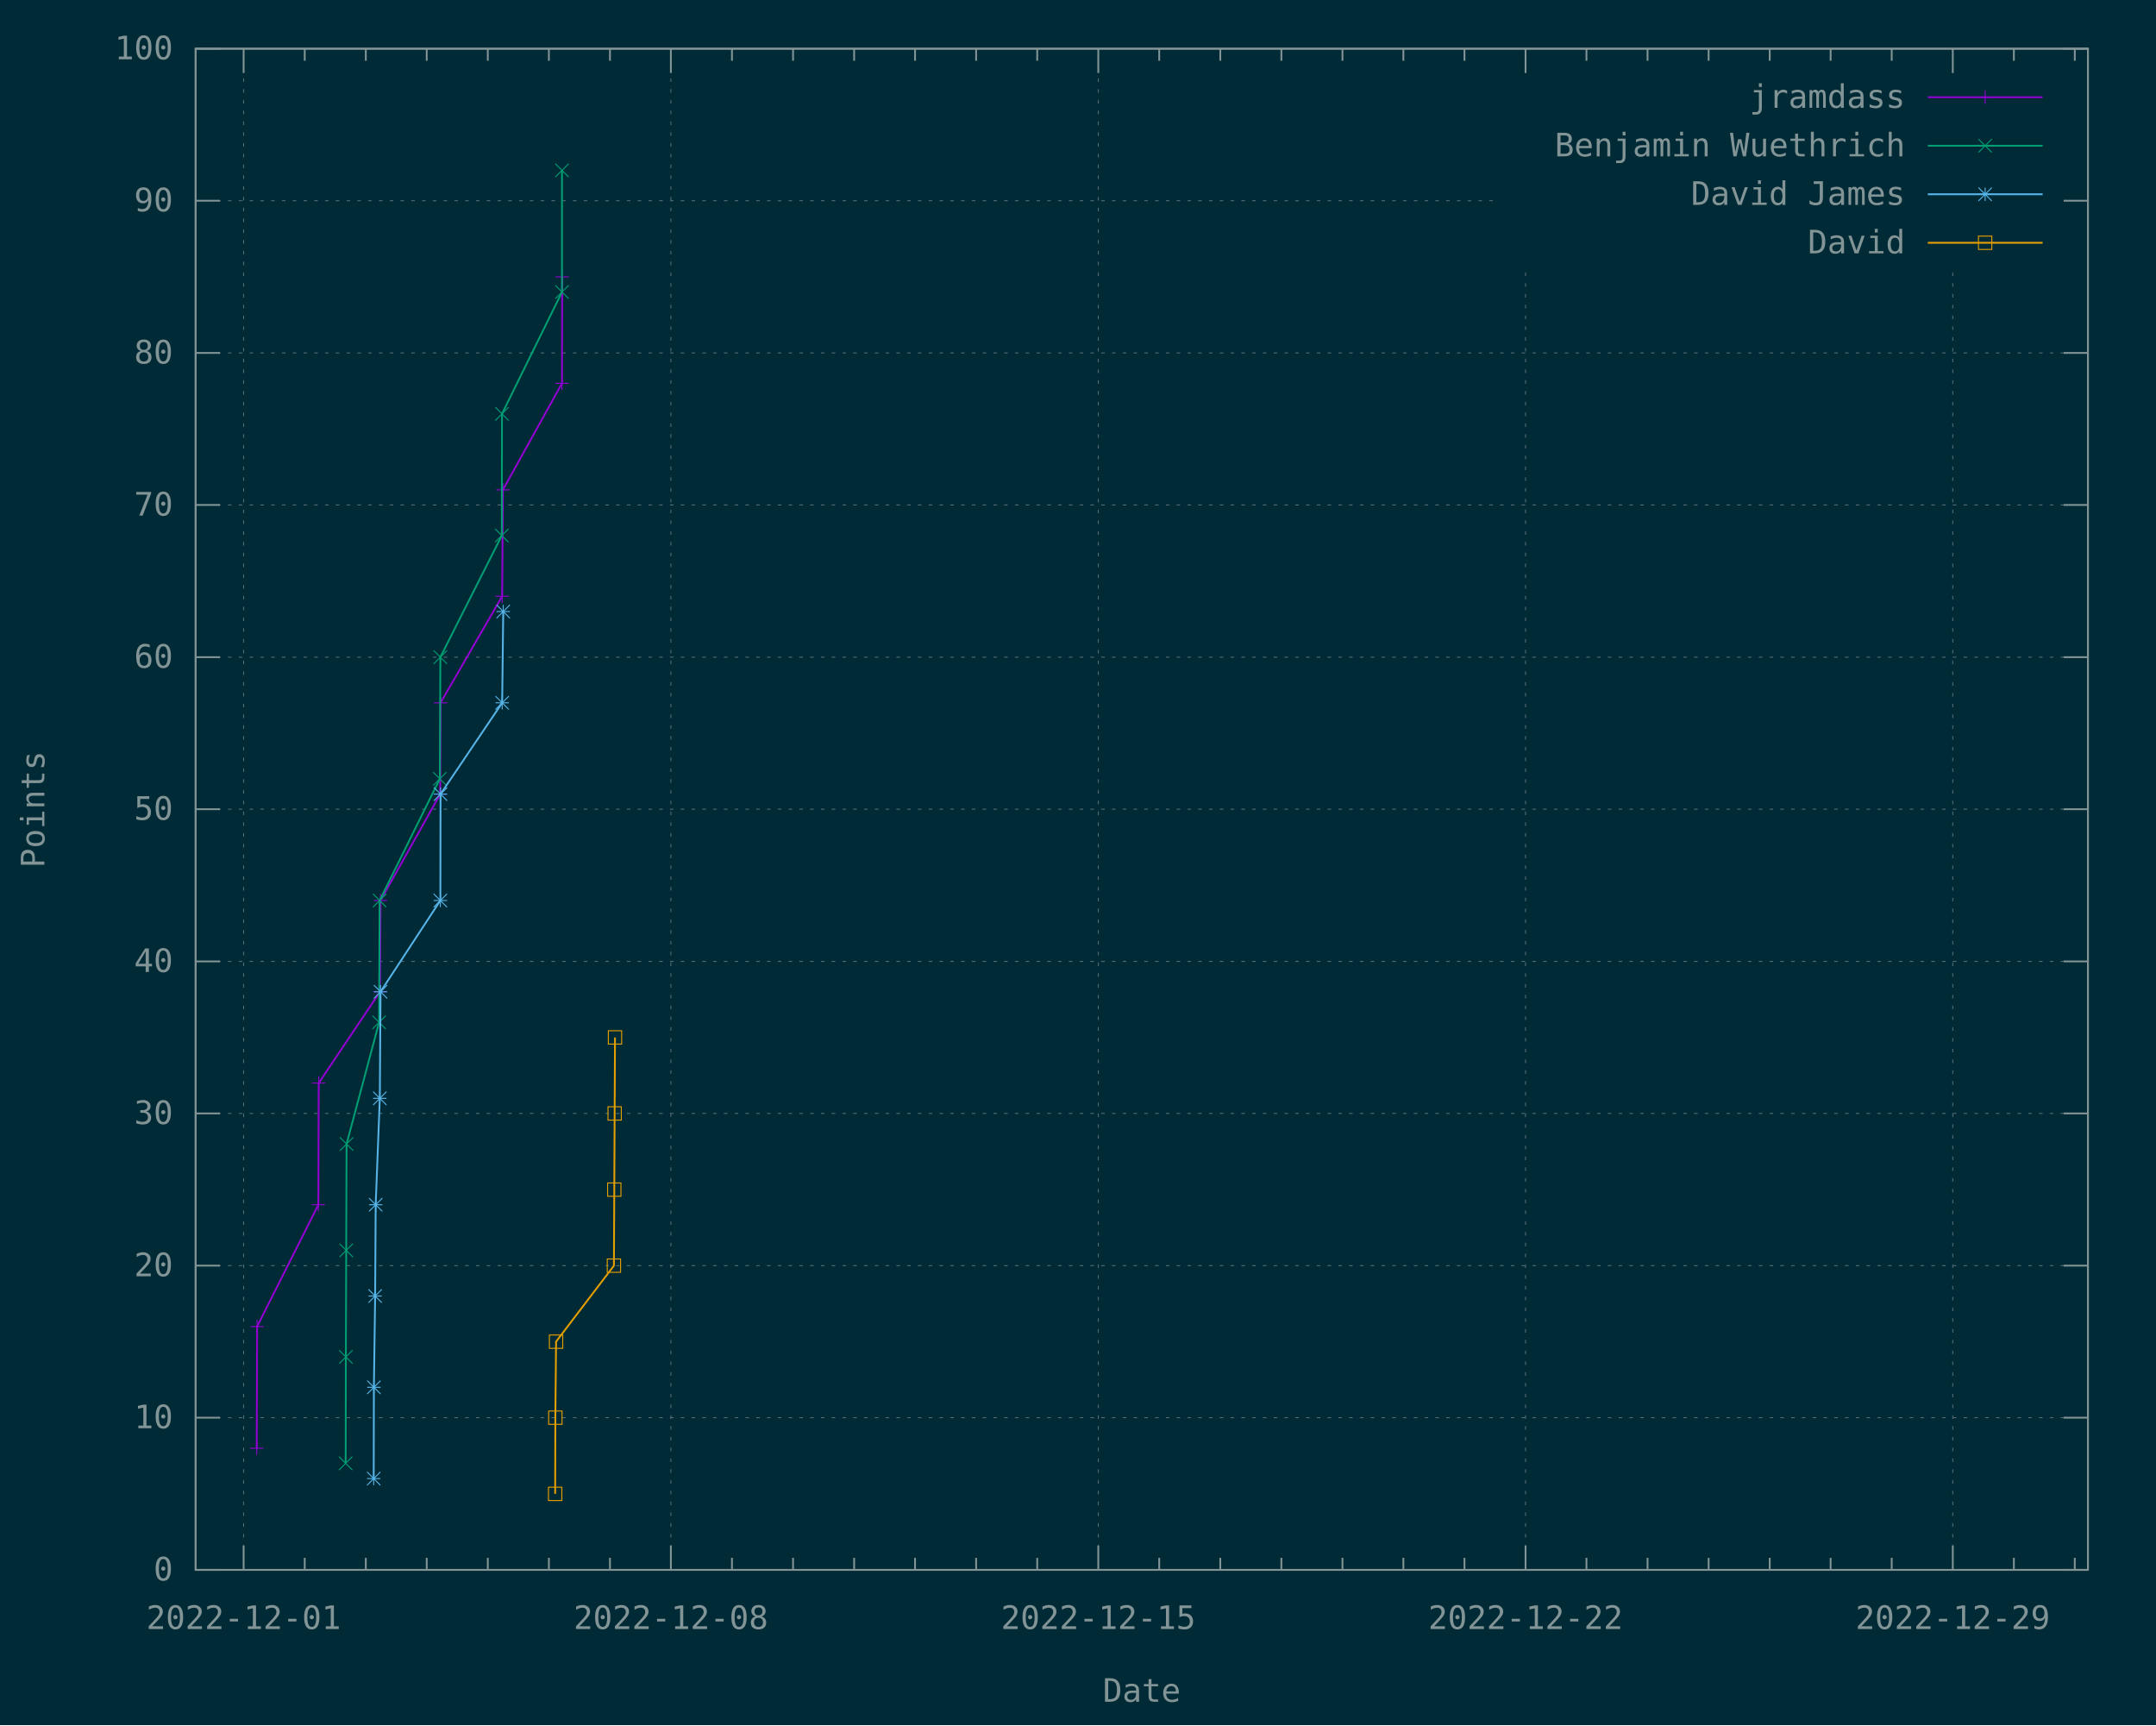
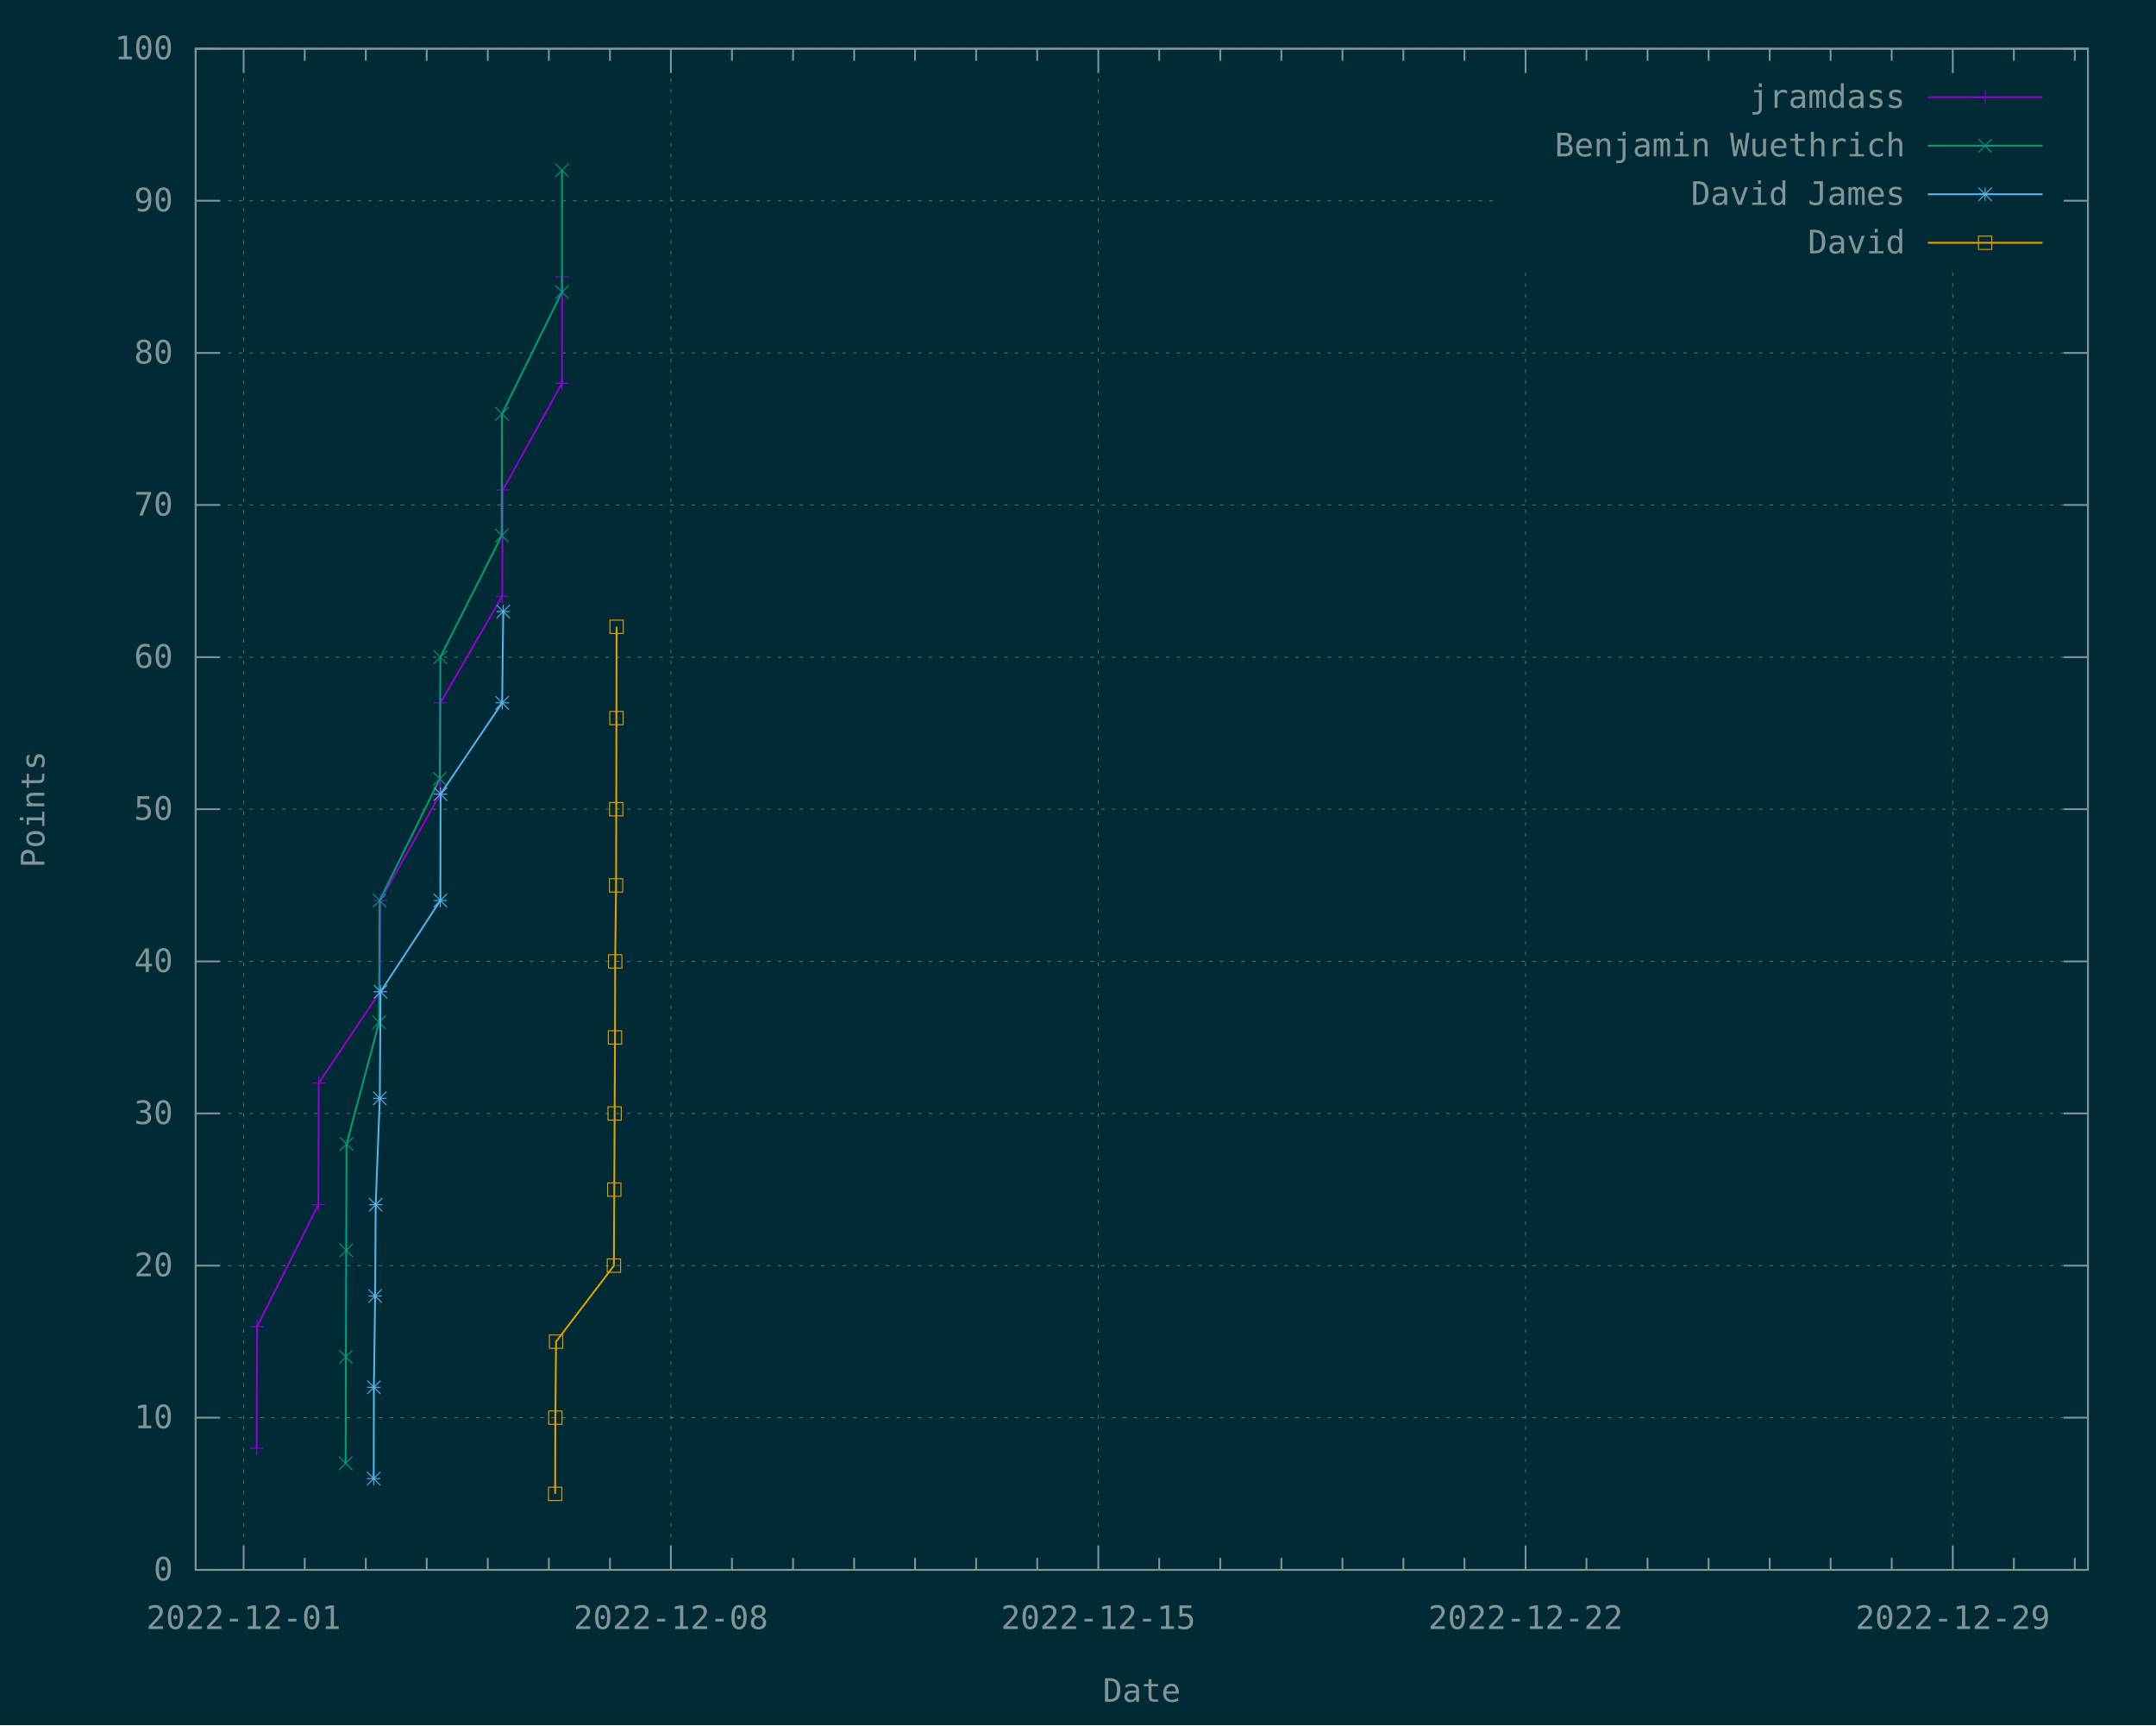
<svg xmlns="http://www.w3.org/2000/svg" xmlns:xlink="http://www.w3.org/1999/xlink" width="1200" height="960" viewBox="0 0 1200 960">
  <g id="gnuplot_canvas">
    <rect x="0" y="0" width="1200" height="960" fill="#002b36" />
    <defs>
      <circle id="gpDot" r="0.5" stroke-width="0.5" stroke="currentColor" />
      <path id="gpPt0" stroke-width="0.148" stroke="currentColor" d="M-1,0 h2 M0,-1 v2" />
      <path id="gpPt1" stroke-width="0.148" stroke="currentColor" d="M-1,-1 L1,1 M1,-1 L-1,1" />
      <path id="gpPt2" stroke-width="0.148" stroke="currentColor" d="M-1,0 L1,0 M0,-1 L0,1 M-1,-1 L1,1 M-1,1 L1,-1" />
      <rect id="gpPt3" stroke-width="0.148" stroke="currentColor" x="-1" y="-1" width="2" height="2" />
      <rect id="gpPt4" stroke-width="0.148" stroke="currentColor" fill="currentColor" x="-1" y="-1" width="2" height="2" />
      <circle id="gpPt5" stroke-width="0.148" stroke="currentColor" cx="0" cy="0" r="1" />
      <use xlink:href="#gpPt5" id="gpPt6" fill="currentColor" stroke="none" />
      <path id="gpPt7" stroke-width="0.148" stroke="currentColor" d="M0,-1.33 L-1.33,0.67 L1.33,0.67 z" />
      <use xlink:href="#gpPt7" id="gpPt8" fill="currentColor" stroke="none" />
      <use xlink:href="#gpPt7" id="gpPt9" stroke="currentColor" transform="rotate(180)" />
      <use xlink:href="#gpPt9" id="gpPt10" fill="currentColor" stroke="none" />
      <use xlink:href="#gpPt3" id="gpPt11" stroke="currentColor" transform="rotate(45)" />
      <use xlink:href="#gpPt11" id="gpPt12" fill="currentColor" stroke="none" />
      <path id="gpPt13" stroke-width="0.148" stroke="currentColor" d="M0,1.330 L1.265,0.411 L0.782,-1.067 L-0.782,-1.076 L-1.265,0.411 z" />
      <use xlink:href="#gpPt13" id="gpPt14" fill="currentColor" stroke="none" />
      <filter id="textbox" filterUnits="objectBoundingBox" x="0" y="0" height="1" width="1">
        <feFlood flood-color="#002B36" flood-opacity="1" result="bgnd" />
        <feComposite in="SourceGraphic" in2="bgnd" operator="atop" />
      </filter>
      <filter id="greybox" filterUnits="objectBoundingBox" x="0" y="0" height="1" width="1">
        <feFlood flood-color="lightgrey" flood-opacity="1" result="grey" />
        <feComposite in="SourceGraphic" in2="grey" operator="atop" />
      </filter>
    </defs>
    <g fill="none" color="#002B36" stroke="currentColor" stroke-width="1.00" stroke-linecap="butt" stroke-linejoin="miter">
</g>
    <g fill="none" color="black" stroke="currentColor" stroke-width="1.00" stroke-linecap="butt" stroke-linejoin="miter">
</g>
    <g fill="none" color="black" stroke="rgb(131, 148, 150)" stroke-width="0.50" stroke-linecap="butt" stroke-linejoin="miter">
</g>
    <g fill="none" color="gray" stroke="currentColor" stroke-width="0.50" stroke-linecap="butt" stroke-linejoin="miter">
      <path stroke="rgb( 88, 110, 117)" stroke-dasharray="2,4" class="gridline" d="M108.9,873.6 L1162.1,873.6  " />
    </g>
    <g fill="none" color="gray" stroke="rgb( 88, 110, 117)" stroke-width="1.00" stroke-linecap="butt" stroke-linejoin="miter">
</g>
    <g fill="none" color="black" stroke="currentColor" stroke-width="1.00" stroke-linecap="butt" stroke-linejoin="miter">
      <path stroke="rgb(131, 148, 150)" d="M108.9,873.6 L122.4,873.6 M1162.1,873.6 L1148.6,873.6  " />
      <g transform="translate(96.3,879.5)" stroke="none" fill="rgb(131,148,150)" font-family="Inconsolata" font-size="18.00" text-anchor="end">
        <text>
          <tspan font-family="Inconsolata"> 0</tspan>
        </text>
      </g>
    </g>
    <g fill="none" color="black" stroke="currentColor" stroke-width="1.00" stroke-linecap="butt" stroke-linejoin="miter">
</g>
    <g fill="none" color="black" stroke="rgb(131, 148, 150)" stroke-width="0.50" stroke-linecap="butt" stroke-linejoin="miter">
</g>
    <g fill="none" color="gray" stroke="currentColor" stroke-width="0.50" stroke-linecap="butt" stroke-linejoin="miter">
      <path stroke="rgb( 88, 110, 117)" stroke-dasharray="2,4" class="gridline" d="M108.9,788.9 L1162.1,788.9  " />
    </g>
    <g fill="none" color="gray" stroke="rgb( 88, 110, 117)" stroke-width="1.00" stroke-linecap="butt" stroke-linejoin="miter">
</g>
    <g fill="none" color="black" stroke="currentColor" stroke-width="1.00" stroke-linecap="butt" stroke-linejoin="miter">
      <path stroke="rgb(131, 148, 150)" d="M108.9,788.9 L122.4,788.9 M1162.1,788.9 L1148.6,788.9  " />
      <g transform="translate(96.3,794.8)" stroke="none" fill="rgb(131,148,150)" font-family="Inconsolata" font-size="18.00" text-anchor="end">
        <text>
          <tspan font-family="Inconsolata"> 10</tspan>
        </text>
      </g>
    </g>
    <g fill="none" color="black" stroke="currentColor" stroke-width="1.00" stroke-linecap="butt" stroke-linejoin="miter">
</g>
    <g fill="none" color="black" stroke="rgb(131, 148, 150)" stroke-width="0.50" stroke-linecap="butt" stroke-linejoin="miter">
</g>
    <g fill="none" color="gray" stroke="currentColor" stroke-width="0.50" stroke-linecap="butt" stroke-linejoin="miter">
      <path stroke="rgb( 88, 110, 117)" stroke-dasharray="2,4" class="gridline" d="M108.9,704.3 L1162.1,704.3  " />
    </g>
    <g fill="none" color="gray" stroke="rgb( 88, 110, 117)" stroke-width="1.00" stroke-linecap="butt" stroke-linejoin="miter">
</g>
    <g fill="none" color="black" stroke="currentColor" stroke-width="1.00" stroke-linecap="butt" stroke-linejoin="miter">
      <path stroke="rgb(131, 148, 150)" d="M108.9,704.3 L122.4,704.3 M1162.1,704.3 L1148.6,704.3  " />
      <g transform="translate(96.3,710.2)" stroke="none" fill="rgb(131,148,150)" font-family="Inconsolata" font-size="18.00" text-anchor="end">
        <text>
          <tspan font-family="Inconsolata"> 20</tspan>
        </text>
      </g>
    </g>
    <g fill="none" color="black" stroke="currentColor" stroke-width="1.00" stroke-linecap="butt" stroke-linejoin="miter">
</g>
    <g fill="none" color="black" stroke="rgb(131, 148, 150)" stroke-width="0.50" stroke-linecap="butt" stroke-linejoin="miter">
</g>
    <g fill="none" color="gray" stroke="currentColor" stroke-width="0.50" stroke-linecap="butt" stroke-linejoin="miter">
      <path stroke="rgb( 88, 110, 117)" stroke-dasharray="2,4" class="gridline" d="M108.9,619.6 L1162.1,619.6  " />
    </g>
    <g fill="none" color="gray" stroke="rgb( 88, 110, 117)" stroke-width="1.00" stroke-linecap="butt" stroke-linejoin="miter">
</g>
    <g fill="none" color="black" stroke="currentColor" stroke-width="1.00" stroke-linecap="butt" stroke-linejoin="miter">
      <path stroke="rgb(131, 148, 150)" d="M108.9,619.6 L122.4,619.6 M1162.1,619.6 L1148.6,619.6  " />
      <g transform="translate(96.3,625.5)" stroke="none" fill="rgb(131,148,150)" font-family="Inconsolata" font-size="18.00" text-anchor="end">
        <text>
          <tspan font-family="Inconsolata"> 30</tspan>
        </text>
      </g>
    </g>
    <g fill="none" color="black" stroke="currentColor" stroke-width="1.00" stroke-linecap="butt" stroke-linejoin="miter">
</g>
    <g fill="none" color="black" stroke="rgb(131, 148, 150)" stroke-width="0.50" stroke-linecap="butt" stroke-linejoin="miter">
</g>
    <g fill="none" color="gray" stroke="currentColor" stroke-width="0.50" stroke-linecap="butt" stroke-linejoin="miter">
      <path stroke="rgb( 88, 110, 117)" stroke-dasharray="2,4" class="gridline" d="M108.9,535.0 L1162.1,535.0  " />
    </g>
    <g fill="none" color="gray" stroke="rgb( 88, 110, 117)" stroke-width="1.00" stroke-linecap="butt" stroke-linejoin="miter">
</g>
    <g fill="none" color="black" stroke="currentColor" stroke-width="1.00" stroke-linecap="butt" stroke-linejoin="miter">
      <path stroke="rgb(131, 148, 150)" d="M108.9,535.0 L122.4,535.0 M1162.1,535.0 L1148.6,535.0  " />
      <g transform="translate(96.3,540.9)" stroke="none" fill="rgb(131,148,150)" font-family="Inconsolata" font-size="18.00" text-anchor="end">
        <text>
          <tspan font-family="Inconsolata"> 40</tspan>
        </text>
      </g>
    </g>
    <g fill="none" color="black" stroke="currentColor" stroke-width="1.00" stroke-linecap="butt" stroke-linejoin="miter">
</g>
    <g fill="none" color="black" stroke="rgb(131, 148, 150)" stroke-width="0.50" stroke-linecap="butt" stroke-linejoin="miter">
</g>
    <g fill="none" color="gray" stroke="currentColor" stroke-width="0.50" stroke-linecap="butt" stroke-linejoin="miter">
      <path stroke="rgb( 88, 110, 117)" stroke-dasharray="2,4" class="gridline" d="M108.9,450.3 L1162.1,450.3  " />
    </g>
    <g fill="none" color="gray" stroke="rgb( 88, 110, 117)" stroke-width="1.00" stroke-linecap="butt" stroke-linejoin="miter">
</g>
    <g fill="none" color="black" stroke="currentColor" stroke-width="1.00" stroke-linecap="butt" stroke-linejoin="miter">
      <path stroke="rgb(131, 148, 150)" d="M108.9,450.3 L122.4,450.3 M1162.1,450.3 L1148.6,450.3  " />
      <g transform="translate(96.3,456.2)" stroke="none" fill="rgb(131,148,150)" font-family="Inconsolata" font-size="18.00" text-anchor="end">
        <text>
          <tspan font-family="Inconsolata"> 50</tspan>
        </text>
      </g>
    </g>
    <g fill="none" color="black" stroke="currentColor" stroke-width="1.00" stroke-linecap="butt" stroke-linejoin="miter">
</g>
    <g fill="none" color="black" stroke="rgb(131, 148, 150)" stroke-width="0.50" stroke-linecap="butt" stroke-linejoin="miter">
</g>
    <g fill="none" color="gray" stroke="currentColor" stroke-width="0.50" stroke-linecap="butt" stroke-linejoin="miter">
      <path stroke="rgb( 88, 110, 117)" stroke-dasharray="2,4" class="gridline" d="M108.9,365.7 L1162.1,365.7  " />
    </g>
    <g fill="none" color="gray" stroke="rgb( 88, 110, 117)" stroke-width="1.00" stroke-linecap="butt" stroke-linejoin="miter">
</g>
    <g fill="none" color="black" stroke="currentColor" stroke-width="1.00" stroke-linecap="butt" stroke-linejoin="miter">
      <path stroke="rgb(131, 148, 150)" d="M108.9,365.7 L122.4,365.7 M1162.1,365.7 L1148.6,365.7  " />
      <g transform="translate(96.3,371.6)" stroke="none" fill="rgb(131,148,150)" font-family="Inconsolata" font-size="18.00" text-anchor="end">
        <text>
          <tspan font-family="Inconsolata"> 60</tspan>
        </text>
      </g>
    </g>
    <g fill="none" color="black" stroke="currentColor" stroke-width="1.00" stroke-linecap="butt" stroke-linejoin="miter">
</g>
    <g fill="none" color="black" stroke="rgb(131, 148, 150)" stroke-width="0.50" stroke-linecap="butt" stroke-linejoin="miter">
</g>
    <g fill="none" color="gray" stroke="currentColor" stroke-width="0.50" stroke-linecap="butt" stroke-linejoin="miter">
      <path stroke="rgb( 88, 110, 117)" stroke-dasharray="2,4" class="gridline" d="M108.9,281.0 L1162.1,281.0  " />
    </g>
    <g fill="none" color="gray" stroke="rgb( 88, 110, 117)" stroke-width="1.00" stroke-linecap="butt" stroke-linejoin="miter">
</g>
    <g fill="none" color="black" stroke="currentColor" stroke-width="1.00" stroke-linecap="butt" stroke-linejoin="miter">
      <path stroke="rgb(131, 148, 150)" d="M108.9,281.0 L122.4,281.0 M1162.1,281.0 L1148.6,281.0  " />
      <g transform="translate(96.3,286.9)" stroke="none" fill="rgb(131,148,150)" font-family="Inconsolata" font-size="18.00" text-anchor="end">
        <text>
          <tspan font-family="Inconsolata"> 70</tspan>
        </text>
      </g>
    </g>
    <g fill="none" color="black" stroke="currentColor" stroke-width="1.00" stroke-linecap="butt" stroke-linejoin="miter">
</g>
    <g fill="none" color="black" stroke="rgb(131, 148, 150)" stroke-width="0.50" stroke-linecap="butt" stroke-linejoin="miter">
</g>
    <g fill="none" color="gray" stroke="currentColor" stroke-width="0.50" stroke-linecap="butt" stroke-linejoin="miter">
      <path stroke="rgb( 88, 110, 117)" stroke-dasharray="2,4" class="gridline" d="M108.9,196.4 L1162.1,196.4  " />
    </g>
    <g fill="none" color="gray" stroke="rgb( 88, 110, 117)" stroke-width="1.00" stroke-linecap="butt" stroke-linejoin="miter">
</g>
    <g fill="none" color="black" stroke="currentColor" stroke-width="1.00" stroke-linecap="butt" stroke-linejoin="miter">
      <path stroke="rgb(131, 148, 150)" d="M108.9,196.4 L122.4,196.4 M1162.1,196.4 L1148.6,196.4  " />
      <g transform="translate(96.3,202.3)" stroke="none" fill="rgb(131,148,150)" font-family="Inconsolata" font-size="18.00" text-anchor="end">
        <text>
          <tspan font-family="Inconsolata"> 80</tspan>
        </text>
      </g>
    </g>
    <g fill="none" color="black" stroke="currentColor" stroke-width="1.00" stroke-linecap="butt" stroke-linejoin="miter">
</g>
    <g fill="none" color="black" stroke="rgb(131, 148, 150)" stroke-width="0.50" stroke-linecap="butt" stroke-linejoin="miter">
</g>
    <g fill="none" color="gray" stroke="currentColor" stroke-width="0.50" stroke-linecap="butt" stroke-linejoin="miter">
      <path stroke="rgb( 88, 110, 117)" stroke-dasharray="2,4" class="gridline" d="M108.9,111.7 L833.6,111.7 M1149.5,111.7 L1162.1,111.7  " />
    </g>
    <g fill="none" color="gray" stroke="rgb( 88, 110, 117)" stroke-width="1.00" stroke-linecap="butt" stroke-linejoin="miter">
</g>
    <g fill="none" color="black" stroke="currentColor" stroke-width="1.00" stroke-linecap="butt" stroke-linejoin="miter">
      <path stroke="rgb(131, 148, 150)" d="M108.9,111.7 L122.4,111.7 M1162.1,111.7 L1148.6,111.7  " />
      <g transform="translate(96.3,117.6)" stroke="none" fill="rgb(131,148,150)" font-family="Inconsolata" font-size="18.00" text-anchor="end">
        <text>
          <tspan font-family="Inconsolata"> 90</tspan>
        </text>
      </g>
    </g>
    <g fill="none" color="black" stroke="currentColor" stroke-width="1.00" stroke-linecap="butt" stroke-linejoin="miter">
</g>
    <g fill="none" color="black" stroke="rgb(131, 148, 150)" stroke-width="0.50" stroke-linecap="butt" stroke-linejoin="miter">
</g>
    <g fill="none" color="gray" stroke="currentColor" stroke-width="0.50" stroke-linecap="butt" stroke-linejoin="miter">
      <path stroke="rgb( 88, 110, 117)" stroke-dasharray="2,4" class="gridline" d="M108.9,27.1 L1162.1,27.1  " />
    </g>
    <g fill="none" color="gray" stroke="rgb( 88, 110, 117)" stroke-width="1.00" stroke-linecap="butt" stroke-linejoin="miter">
</g>
    <g fill="none" color="black" stroke="currentColor" stroke-width="1.00" stroke-linecap="butt" stroke-linejoin="miter">
      <path stroke="rgb(131, 148, 150)" d="M108.9,27.1 L122.4,27.1 M1162.1,27.1 L1148.6,27.1  " />
      <g transform="translate(96.3,33.0)" stroke="none" fill="rgb(131,148,150)" font-family="Inconsolata" font-size="18.00" text-anchor="end">
        <text>
          <tspan font-family="Inconsolata"> 100</tspan>
        </text>
      </g>
    </g>
    <g fill="none" color="black" stroke="currentColor" stroke-width="1.00" stroke-linecap="butt" stroke-linejoin="miter">
</g>
    <g fill="none" color="black" stroke="rgb(131, 148, 150)" stroke-width="0.50" stroke-linecap="butt" stroke-linejoin="miter">
</g>
    <g fill="none" color="gray" stroke="currentColor" stroke-width="0.50" stroke-linecap="butt" stroke-linejoin="miter">
      <path stroke="rgb( 88, 110, 117)" stroke-dasharray="2,4" class="gridline" d="M135.6,873.6 L135.6,27.1  " />
    </g>
    <g fill="none" color="gray" stroke="rgb( 88, 110, 117)" stroke-width="1.00" stroke-linecap="butt" stroke-linejoin="miter">
</g>
    <g fill="none" color="black" stroke="currentColor" stroke-width="1.00" stroke-linecap="butt" stroke-linejoin="miter">
      <path stroke="rgb(131, 148, 150)" d="M135.6,873.6 L135.6,860.1 M135.6,27.1 L135.6,40.6  " />
      <g transform="translate(135.6,906.5)" stroke="none" fill="rgb(131,148,150)" font-family="Inconsolata" font-size="18.00" text-anchor="middle">
        <text>
          <tspan font-family="Inconsolata">2022-12-01</tspan>
        </text>
      </g>
    </g>
    <g fill="none" color="black" stroke="currentColor" stroke-width="1.00" stroke-linecap="butt" stroke-linejoin="miter">
      <path stroke="rgb(131, 148, 150)" d="M169.6,873.6 L169.6,866.9 M169.6,27.1 L169.6,33.8 M203.6,873.6 L203.6,866.9 M203.6,27.1 L203.6,33.8   M237.5,873.6 L237.5,866.9 M237.5,27.1 L237.5,33.8 M271.5,873.6 L271.5,866.9 M271.5,27.1 L271.5,33.8   M305.5,873.6 L305.5,866.9 M305.5,27.1 L305.5,33.8 M339.5,873.6 L339.5,866.9 M339.5,27.1 L339.5,33.8    " />
    </g>
    <g fill="none" color="black" stroke="rgb(131, 148, 150)" stroke-width="0.50" stroke-linecap="butt" stroke-linejoin="miter">
</g>
    <g fill="none" color="gray" stroke="currentColor" stroke-width="0.50" stroke-linecap="butt" stroke-linejoin="miter">
      <path stroke="rgb( 88, 110, 117)" stroke-dasharray="2,4" class="gridline" d="M373.4,873.6 L373.4,27.1  " />
    </g>
    <g fill="none" color="gray" stroke="rgb( 88, 110, 117)" stroke-width="1.00" stroke-linecap="butt" stroke-linejoin="miter">
</g>
    <g fill="none" color="black" stroke="currentColor" stroke-width="1.00" stroke-linecap="butt" stroke-linejoin="miter">
      <path stroke="rgb(131, 148, 150)" d="M373.4,873.6 L373.4,860.1 M373.4,27.1 L373.4,40.6  " />
      <g transform="translate(373.4,906.5)" stroke="none" fill="rgb(131,148,150)" font-family="Inconsolata" font-size="18.00" text-anchor="middle">
        <text>
          <tspan font-family="Inconsolata">2022-12-08</tspan>
        </text>
      </g>
    </g>
    <g fill="none" color="black" stroke="currentColor" stroke-width="1.00" stroke-linecap="butt" stroke-linejoin="miter">
      <path stroke="rgb(131, 148, 150)" d="M407.4,873.6 L407.4,866.9 M407.4,27.1 L407.4,33.8 M441.4,873.6 L441.4,866.9 M441.4,27.1 L441.4,33.8   M475.4,873.6 L475.4,866.9 M475.4,27.1 L475.4,33.8 M509.3,873.6 L509.3,866.9 M509.3,27.1 L509.3,33.8   M543.3,873.6 L543.3,866.9 M543.3,27.1 L543.3,33.8 M577.3,873.6 L577.3,866.9 M577.3,27.1 L577.3,33.8    " />
    </g>
    <g fill="none" color="black" stroke="rgb(131, 148, 150)" stroke-width="0.50" stroke-linecap="butt" stroke-linejoin="miter">
</g>
    <g fill="none" color="gray" stroke="currentColor" stroke-width="0.50" stroke-linecap="butt" stroke-linejoin="miter">
      <path stroke="rgb( 88, 110, 117)" stroke-dasharray="2,4" class="gridline" d="M611.3,873.6 L611.3,27.1  " />
    </g>
    <g fill="none" color="gray" stroke="rgb( 88, 110, 117)" stroke-width="1.00" stroke-linecap="butt" stroke-linejoin="miter">
</g>
    <g fill="none" color="black" stroke="currentColor" stroke-width="1.00" stroke-linecap="butt" stroke-linejoin="miter">
      <path stroke="rgb(131, 148, 150)" d="M611.3,873.6 L611.3,860.1 M611.3,27.1 L611.3,40.6  " />
      <g transform="translate(611.3,906.5)" stroke="none" fill="rgb(131,148,150)" font-family="Inconsolata" font-size="18.00" text-anchor="middle">
        <text>
          <tspan font-family="Inconsolata">2022-12-15</tspan>
        </text>
      </g>
    </g>
    <g fill="none" color="black" stroke="currentColor" stroke-width="1.00" stroke-linecap="butt" stroke-linejoin="miter">
      <path stroke="rgb(131, 148, 150)" d="M645.2,873.6 L645.2,866.9 M645.2,27.1 L645.2,33.8 M679.2,873.6 L679.2,866.9 M679.2,27.1 L679.2,33.8   M713.2,873.6 L713.2,866.9 M713.2,27.1 L713.2,33.8 M747.2,873.6 L747.2,866.9 M747.2,27.1 L747.2,33.8   M781.1,873.6 L781.1,866.9 M781.1,27.1 L781.1,33.8 M815.1,873.6 L815.1,866.9 M815.1,27.1 L815.1,33.8    " />
    </g>
    <g fill="none" color="black" stroke="rgb(131, 148, 150)" stroke-width="0.50" stroke-linecap="butt" stroke-linejoin="miter">
</g>
    <g fill="none" color="gray" stroke="currentColor" stroke-width="0.50" stroke-linecap="butt" stroke-linejoin="miter">
      <path stroke="rgb( 88, 110, 117)" stroke-dasharray="2,4" class="gridline" d="M849.1,873.6 L849.1,148.6 M849.1,40.6 L849.1,27.1  " />
    </g>
    <g fill="none" color="gray" stroke="rgb( 88, 110, 117)" stroke-width="1.00" stroke-linecap="butt" stroke-linejoin="miter">
</g>
    <g fill="none" color="black" stroke="currentColor" stroke-width="1.00" stroke-linecap="butt" stroke-linejoin="miter">
      <path stroke="rgb(131, 148, 150)" d="M849.1,873.6 L849.1,860.1 M849.1,27.1 L849.1,40.6  " />
      <g transform="translate(849.1,906.5)" stroke="none" fill="rgb(131,148,150)" font-family="Inconsolata" font-size="18.00" text-anchor="middle">
        <text>
          <tspan font-family="Inconsolata">2022-12-22</tspan>
        </text>
      </g>
    </g>
    <g fill="none" color="black" stroke="currentColor" stroke-width="1.00" stroke-linecap="butt" stroke-linejoin="miter">
      <path stroke="rgb(131, 148, 150)" d="M883.0,873.6 L883.0,866.9 M883.0,27.1 L883.0,33.8 M917.0,873.6 L917.0,866.9 M917.0,27.1 L917.0,33.8   M951.0,873.6 L951.0,866.9 M951.0,27.1 L951.0,33.8 M985.0,873.6 L985.0,866.9 M985.0,27.1 L985.0,33.8   M1018.9,873.6 L1018.9,866.9 M1018.9,27.1 L1018.9,33.8 M1052.9,873.6 L1052.9,866.9 M1052.9,27.1 L1052.9,33.8    " />
    </g>
    <g fill="none" color="black" stroke="rgb(131, 148, 150)" stroke-width="0.50" stroke-linecap="butt" stroke-linejoin="miter">
</g>
    <g fill="none" color="gray" stroke="currentColor" stroke-width="0.50" stroke-linecap="butt" stroke-linejoin="miter">
      <path stroke="rgb( 88, 110, 117)" stroke-dasharray="2,4" class="gridline" d="M1086.9,873.6 L1086.9,148.6 M1086.9,40.6 L1086.9,27.1  " />
    </g>
    <g fill="none" color="gray" stroke="rgb( 88, 110, 117)" stroke-width="1.00" stroke-linecap="butt" stroke-linejoin="miter">
</g>
    <g fill="none" color="black" stroke="currentColor" stroke-width="1.00" stroke-linecap="butt" stroke-linejoin="miter">
      <path stroke="rgb(131, 148, 150)" d="M1086.9,873.6 L1086.9,860.1 M1086.9,27.1 L1086.9,40.6  " />
      <g transform="translate(1086.9,906.5)" stroke="none" fill="rgb(131,148,150)" font-family="Inconsolata" font-size="18.00" text-anchor="middle">
        <text>
          <tspan font-family="Inconsolata">2022-12-29</tspan>
        </text>
      </g>
    </g>
    <g fill="none" color="black" stroke="currentColor" stroke-width="1.00" stroke-linecap="butt" stroke-linejoin="miter">
      <path stroke="rgb(131, 148, 150)" d="M1120.9,873.6 L1120.9,866.9 M1120.9,27.1 L1120.9,33.8 M1154.8,873.6 L1154.8,866.9 M1154.8,27.1 L1154.8,33.8    " />
    </g>
    <g fill="none" color="black" stroke="currentColor" stroke-width="1.00" stroke-linecap="butt" stroke-linejoin="miter">
      <path stroke="rgb(131, 148, 150)" d="M108.9,27.1 L108.9,873.6 L1162.1,873.6 L1162.1,27.1 L108.9,27.1 Z  " />
    </g>
    <g fill="none" color="black" stroke="currentColor" stroke-width="1.00" stroke-linecap="butt" stroke-linejoin="miter">
      <g transform="translate(24.7,450.4) rotate(270)" stroke="none" fill="rgb(131,148,150)" font-family="Inconsolata" font-size="18.00" text-anchor="middle">
        <text>
          <tspan font-family="Inconsolata">Points</tspan>
        </text>
      </g>
    </g>
    <g fill="none" color="black" stroke="currentColor" stroke-width="1.00" stroke-linecap="butt" stroke-linejoin="miter">
      <g transform="translate(635.5,947.0)" stroke="none" fill="rgb(131,148,150)" font-family="Inconsolata" font-size="18.00" text-anchor="middle">
        <text>
          <tspan font-family="Inconsolata">Date</tspan>
        </text>
      </g>
    </g>
    <g fill="none" color="black" stroke="currentColor" stroke-width="1.00" stroke-linecap="butt" stroke-linejoin="miter">
</g>
    <g id="gnuplot_plot_1">
      <g fill="none" color="black" stroke="currentColor" stroke-width="1.00" stroke-linecap="butt" stroke-linejoin="miter">
        <g transform="translate(1060.4,60.0)" stroke="none" fill="rgb(131,148,150)" font-family="Inconsolata" font-size="18.00" text-anchor="end">
          <text>
            <tspan font-family="Inconsolata">jramdass</tspan>
          </text>
        </g>
      </g>
      <g fill="none" color="black" stroke="currentColor" stroke-width="1.00" stroke-linecap="butt" stroke-linejoin="miter">
        <path stroke="rgb(148,   0, 211)" d="M1073.0,54.1 L1136.9,54.1 M142.9,805.9 L143.1,738.2 L177.2,670.4 L177.4,602.7 L211.5,551.9 L211.8,501.1   L245.0,441.9 L245.2,391.1 L279.5,331.8 L279.9,272.6 L312.8,213.3 L312.9,154.1  " />
        <use xlink:href="#gpPt0" transform="translate(142.9,805.9) scale(3.71)" color="rgb(148,   0, 211)" />
        <use xlink:href="#gpPt0" transform="translate(143.1,738.2) scale(3.71)" color="rgb(148,   0, 211)" />
        <use xlink:href="#gpPt0" transform="translate(177.2,670.4) scale(3.71)" color="rgb(148,   0, 211)" />
        <use xlink:href="#gpPt0" transform="translate(177.4,602.7) scale(3.71)" color="rgb(148,   0, 211)" />
        <use xlink:href="#gpPt0" transform="translate(211.5,551.9) scale(3.71)" color="rgb(148,   0, 211)" />
        <use xlink:href="#gpPt0" transform="translate(211.8,501.1) scale(3.71)" color="rgb(148,   0, 211)" />
        <use xlink:href="#gpPt0" transform="translate(245.0,441.9) scale(3.71)" color="rgb(148,   0, 211)" />
        <use xlink:href="#gpPt0" transform="translate(245.2,391.1) scale(3.71)" color="rgb(148,   0, 211)" />
        <use xlink:href="#gpPt0" transform="translate(279.5,331.8) scale(3.71)" color="rgb(148,   0, 211)" />
        <use xlink:href="#gpPt0" transform="translate(279.9,272.6) scale(3.71)" color="rgb(148,   0, 211)" />
        <use xlink:href="#gpPt0" transform="translate(312.8,213.3) scale(3.71)" color="rgb(148,   0, 211)" />
        <use xlink:href="#gpPt0" transform="translate(312.9,154.1) scale(3.71)" color="rgb(148,   0, 211)" />
        <use xlink:href="#gpPt0" transform="translate(1104.9,54.1) scale(3.71)" color="rgb(148,   0, 211)" />
      </g>
    </g>
    <g id="gnuplot_plot_2">
      <g fill="none" color="black" stroke="currentColor" stroke-width="1.00" stroke-linecap="butt" stroke-linejoin="miter">
        <g transform="translate(1060.4,87.0)" stroke="none" fill="rgb(131,148,150)" font-family="Inconsolata" font-size="18.00" text-anchor="end">
          <text>
            <tspan font-family="Inconsolata">Benjamin Wuethrich</tspan>
          </text>
        </g>
      </g>
      <g fill="none" color="black" stroke="currentColor" stroke-width="1.00" stroke-linecap="butt" stroke-linejoin="miter">
        <path stroke="rgb(  0, 158, 115)" d="M1073.0,81.1 L1136.9,81.1 M192.4,814.3 L192.5,755.1 L192.7,695.8 L192.9,636.6 L211.0,568.9 L211.3,501.1   L244.8,433.4 L245.1,365.7 L279.3,298.0 L279.4,230.3 L312.8,162.5 L312.8,94.8  " />
        <use xlink:href="#gpPt1" transform="translate(192.4,814.3) scale(3.71)" color="rgb(  0, 158, 115)" />
        <use xlink:href="#gpPt1" transform="translate(192.5,755.1) scale(3.71)" color="rgb(  0, 158, 115)" />
        <use xlink:href="#gpPt1" transform="translate(192.7,695.8) scale(3.71)" color="rgb(  0, 158, 115)" />
        <use xlink:href="#gpPt1" transform="translate(192.9,636.6) scale(3.71)" color="rgb(  0, 158, 115)" />
        <use xlink:href="#gpPt1" transform="translate(211.0,568.9) scale(3.71)" color="rgb(  0, 158, 115)" />
        <use xlink:href="#gpPt1" transform="translate(211.3,501.1) scale(3.71)" color="rgb(  0, 158, 115)" />
        <use xlink:href="#gpPt1" transform="translate(244.8,433.4) scale(3.71)" color="rgb(  0, 158, 115)" />
        <use xlink:href="#gpPt1" transform="translate(245.1,365.7) scale(3.71)" color="rgb(  0, 158, 115)" />
        <use xlink:href="#gpPt1" transform="translate(279.3,298.0) scale(3.71)" color="rgb(  0, 158, 115)" />
        <use xlink:href="#gpPt1" transform="translate(279.4,230.3) scale(3.71)" color="rgb(  0, 158, 115)" />
        <use xlink:href="#gpPt1" transform="translate(312.8,162.5) scale(3.71)" color="rgb(  0, 158, 115)" />
        <use xlink:href="#gpPt1" transform="translate(312.8,94.8) scale(3.71)" color="rgb(  0, 158, 115)" />
        <use xlink:href="#gpPt1" transform="translate(1104.9,81.1) scale(3.71)" color="rgb(  0, 158, 115)" />
      </g>
    </g>
    <g id="gnuplot_plot_3">
      <g fill="none" color="black" stroke="currentColor" stroke-width="1.00" stroke-linecap="butt" stroke-linejoin="miter">
        <g transform="translate(1060.4,114.0)" stroke="none" fill="rgb(131,148,150)" font-family="Inconsolata" font-size="18.00" text-anchor="end">
          <text>
            <tspan font-family="Inconsolata">David James</tspan>
          </text>
        </g>
      </g>
      <g fill="none" color="black" stroke="currentColor" stroke-width="1.00" stroke-linecap="butt" stroke-linejoin="miter">
        <path stroke="rgb( 86, 180, 233)" d="M1073.0,108.1 L1136.9,108.1 M208.0,822.8 L208.1,772.0 L208.8,721.2 L209.1,670.4 L211.4,611.2 L211.8,551.9   L245.1,501.1 L245.2,441.9 L279.5,391.1 L280.1,340.3  " />
        <use xlink:href="#gpPt2" transform="translate(208.0,822.8) scale(3.71)" color="rgb( 86, 180, 233)" />
        <use xlink:href="#gpPt2" transform="translate(208.1,772.0) scale(3.71)" color="rgb( 86, 180, 233)" />
        <use xlink:href="#gpPt2" transform="translate(208.8,721.2) scale(3.71)" color="rgb( 86, 180, 233)" />
        <use xlink:href="#gpPt2" transform="translate(209.1,670.4) scale(3.71)" color="rgb( 86, 180, 233)" />
        <use xlink:href="#gpPt2" transform="translate(211.4,611.2) scale(3.71)" color="rgb( 86, 180, 233)" />
        <use xlink:href="#gpPt2" transform="translate(211.8,551.9) scale(3.71)" color="rgb( 86, 180, 233)" />
        <use xlink:href="#gpPt2" transform="translate(245.1,501.1) scale(3.71)" color="rgb( 86, 180, 233)" />
        <use xlink:href="#gpPt2" transform="translate(245.2,441.9) scale(3.71)" color="rgb( 86, 180, 233)" />
        <use xlink:href="#gpPt2" transform="translate(279.5,391.1) scale(3.71)" color="rgb( 86, 180, 233)" />
        <use xlink:href="#gpPt2" transform="translate(280.1,340.3) scale(3.71)" color="rgb( 86, 180, 233)" />
        <use xlink:href="#gpPt2" transform="translate(1104.9,108.1) scale(3.71)" color="rgb( 86, 180, 233)" />
      </g>
    </g>
    <g id="gnuplot_plot_4">
      <g fill="none" color="black" stroke="currentColor" stroke-width="1.00" stroke-linecap="butt" stroke-linejoin="miter">
        <g transform="translate(1060.4,141.0)" stroke="none" fill="rgb(131,148,150)" font-family="Inconsolata" font-size="18.00" text-anchor="end">
          <text>
            <tspan font-family="Inconsolata">David</tspan>
          </text>
        </g>
      </g>
      <g fill="none" color="black" stroke="currentColor" stroke-width="1.00" stroke-linecap="butt" stroke-linejoin="miter">
-         <path stroke="rgb(230, 159,   0)" d="M1073.0,135.1 L1136.9,135.1 M309.0,831.3 L309.1,788.9 L309.5,746.6 L341.7,704.3 L341.9,662.0 L342.1,619.6   L342.3,577.3  " />
+         <path stroke="rgb(230, 159,   0)" d="M1073.0,135.1 L1136.9,135.1 M309.0,831.3 L309.1,788.9 L309.5,746.6 L341.7,704.3 L341.9,662.0 L342.1,619.6   L342.3,577.3 L342.4,535.0 L342.9,492.7 L343.0,450.3 L343.1,399.6 L343.2,348.8  " />
        <use xlink:href="#gpPt3" transform="translate(309.0,831.3) scale(3.71)" color="rgb(230, 159,   0)" />
        <use xlink:href="#gpPt3" transform="translate(309.1,788.9) scale(3.71)" color="rgb(230, 159,   0)" />
        <use xlink:href="#gpPt3" transform="translate(309.5,746.6) scale(3.71)" color="rgb(230, 159,   0)" />
        <use xlink:href="#gpPt3" transform="translate(341.7,704.3) scale(3.71)" color="rgb(230, 159,   0)" />
        <use xlink:href="#gpPt3" transform="translate(341.9,662.0) scale(3.71)" color="rgb(230, 159,   0)" />
        <use xlink:href="#gpPt3" transform="translate(342.1,619.6) scale(3.71)" color="rgb(230, 159,   0)" />
        <use xlink:href="#gpPt3" transform="translate(342.3,577.3) scale(3.71)" color="rgb(230, 159,   0)" />
+         <use xlink:href="#gpPt3" transform="translate(342.4,535.0) scale(3.71)" color="rgb(230, 159,   0)" />
+         <use xlink:href="#gpPt3" transform="translate(342.9,492.7) scale(3.71)" color="rgb(230, 159,   0)" />
+         <use xlink:href="#gpPt3" transform="translate(343.0,450.3) scale(3.71)" color="rgb(230, 159,   0)" />
+         <use xlink:href="#gpPt3" transform="translate(343.1,399.6) scale(3.71)" color="rgb(230, 159,   0)" />
+         <use xlink:href="#gpPt3" transform="translate(343.2,348.8) scale(3.71)" color="rgb(230, 159,   0)" />
        <use xlink:href="#gpPt3" transform="translate(1104.9,135.1) scale(3.71)" color="rgb(230, 159,   0)" />
      </g>
    </g>
    <g fill="none" color="#002B36" stroke="rgb(230, 159,   0)" stroke-width="2.00" stroke-linecap="butt" stroke-linejoin="miter">
</g>
    <g fill="none" color="black" stroke="currentColor" stroke-width="2.00" stroke-linecap="butt" stroke-linejoin="miter">
</g>
    <g fill="none" color="black" stroke="black" stroke-width="1.00" stroke-linecap="butt" stroke-linejoin="miter">
</g>
    <g fill="none" color="black" stroke="currentColor" stroke-width="1.00" stroke-linecap="butt" stroke-linejoin="miter">
      <path stroke="rgb(131, 148, 150)" d="M108.9,27.1 L108.9,873.6 L1162.1,873.6 L1162.1,27.1 L108.9,27.1 Z  " />
    </g>
    <g fill="none" color="black" stroke="currentColor" stroke-width="1.00" stroke-linecap="butt" stroke-linejoin="miter">
</g>
  </g>
</svg>
